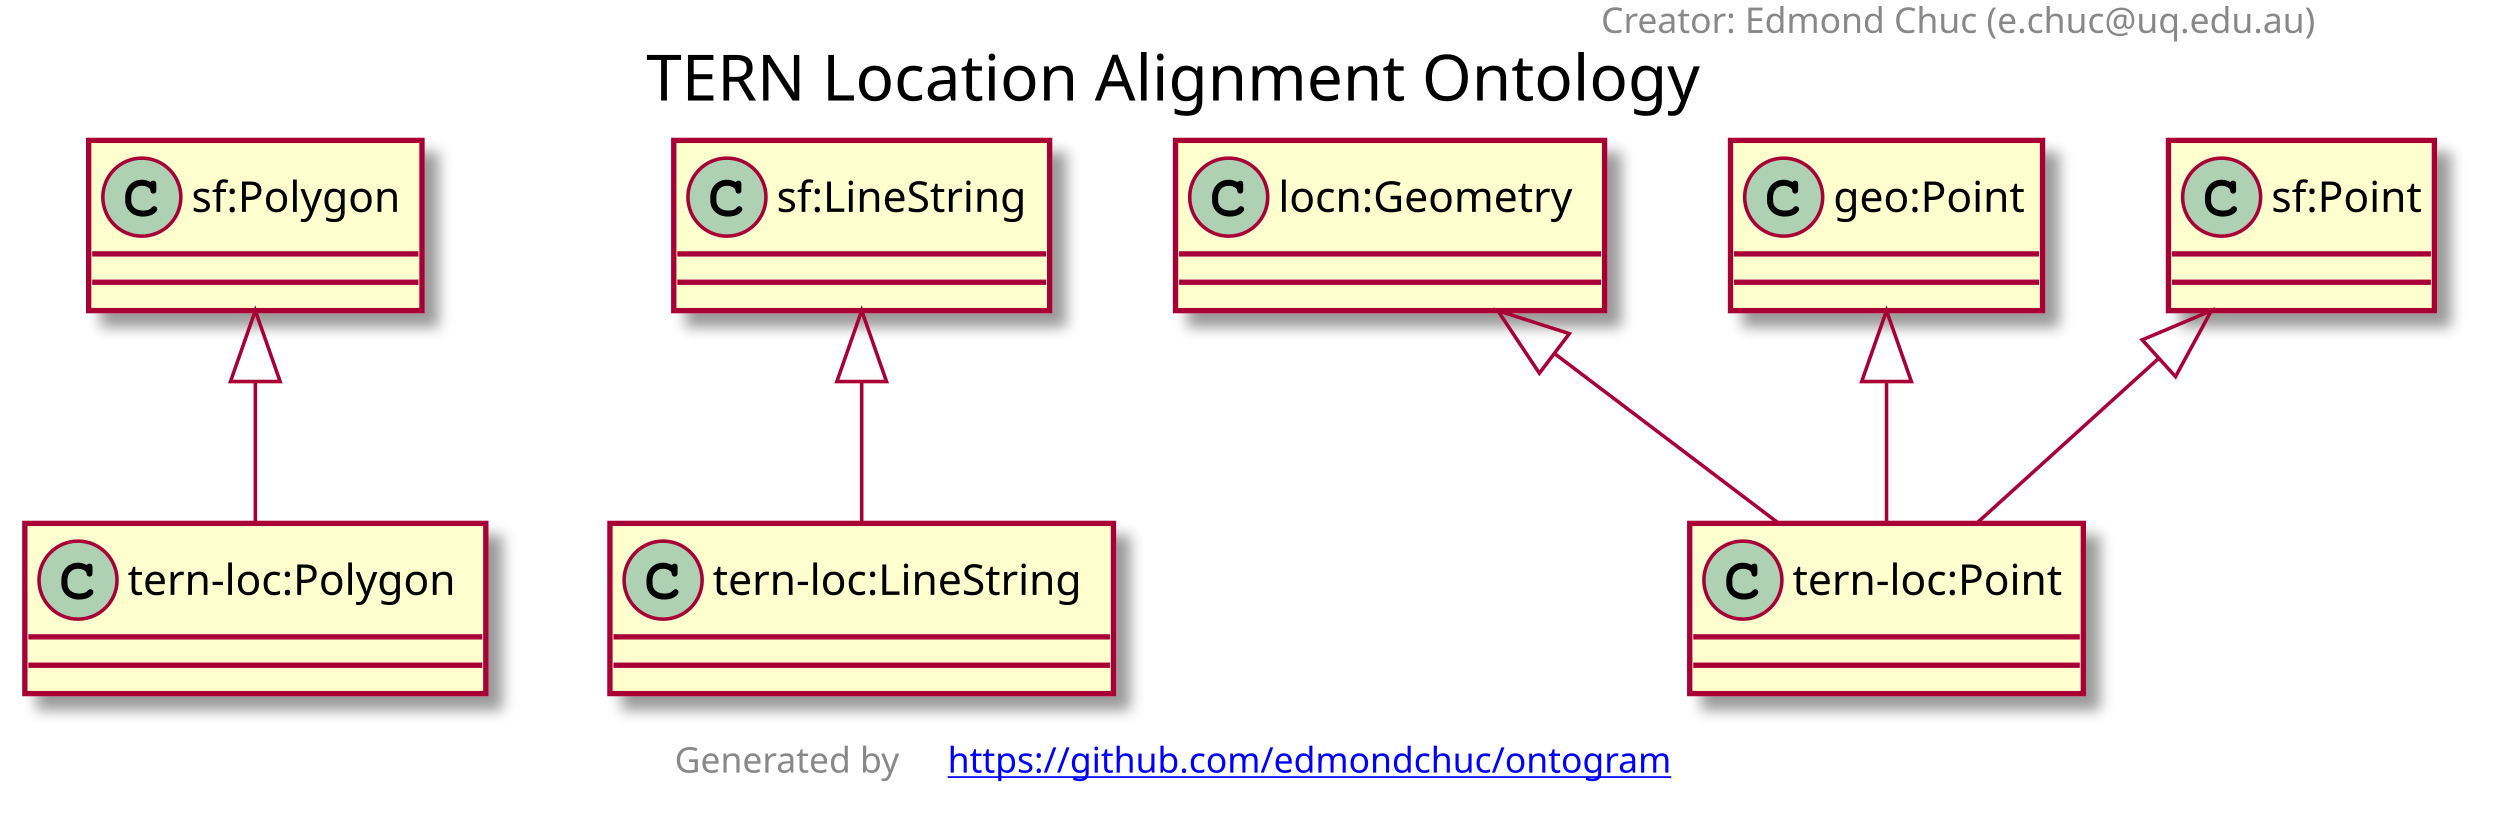
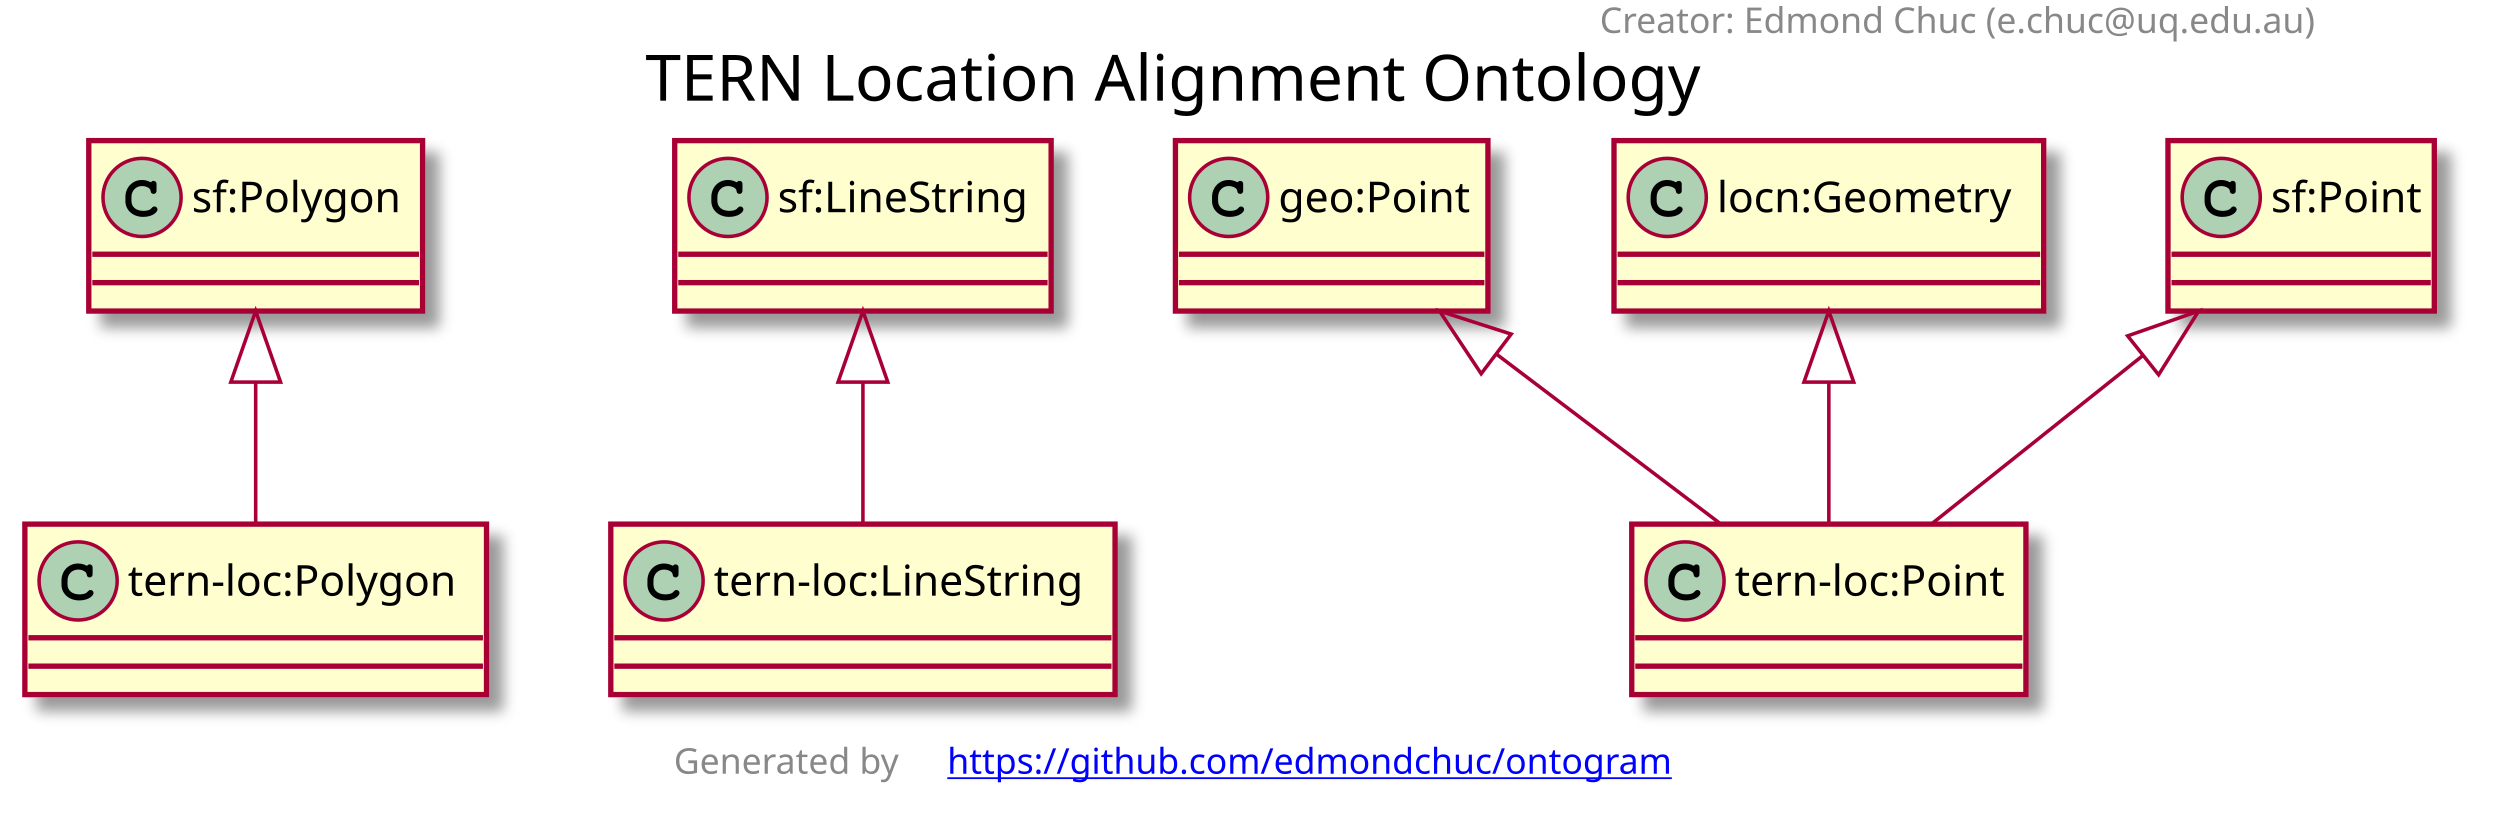
- <svg xmlns="http://www.w3.org/2000/svg" xmlns:xlink="http://www.w3.org/1999/xlink" contentScriptType="application/ecmascript" contentStyleType="text/css" height="231px" preserveAspectRatio="none" style="width:705px;height:231px;" version="1.1" viewBox="0 0 705 231" width="705px" zoomAndPan="magnify">
+ <svg xmlns="http://www.w3.org/2000/svg" xmlns:xlink="http://www.w3.org/1999/xlink" contentScriptType="application/ecmascript" contentStyleType="text/css" height="231px" preserveAspectRatio="none" style="width:704px;height:231px;" version="1.1" viewBox="0 0 704 231" width="704px" zoomAndPan="magnify">
  <defs>
-     <filter height="300%" id="f1jbiljwra2b66" width="300%" x="-1" y="-1">
+     <filter height="300%" id="f1o3k65fky9sjk" width="300%" x="-1" y="-1">
      <feGaussianBlur result="blurOut" stdDeviation="2.0" />
      <feColorMatrix in="blurOut" result="blurOut2" type="matrix" values="0 0 0 0 0 0 0 0 0 0 0 0 0 0 0 0 0 0 .4 0" />
      <feOffset dx="4.0" dy="4.0" in="blurOut2" result="blurOut3" />
      <feBlend in="SourceGraphic" in2="blurOut3" mode="normal" />
    </filter>
  </defs>
  <g>
-     <text fill="#888888" font-family="sans-serif" font-size="10" lengthAdjust="spacingAndGlyphs" textLength="236" x="451.5" y="9.282">Creator: Edmond Chuc (e.chuc@uq.edu.au)</text>
-     <text fill="#000000" font-family="sans-serif" font-size="18" lengthAdjust="spacingAndGlyphs" textLength="323" x="182.25" y="28.349">TERN Location Alignment Ontology</text>
-     <rect fill="#FEFECE" filter="url(#f1jbiljwra2b66)" height="48" id="sf:Polygon" style="stroke: #A80036; stroke-width: 1.5;" width="94" x="25" y="39.594" />
+     <text fill="#888888" font-family="sans-serif" font-size="10" lengthAdjust="spacingAndGlyphs" textLength="236" x="450.5" y="9.282">Creator: Edmond Chuc (e.chuc@uq.edu.au)</text>
+     <text fill="#000000" font-family="sans-serif" font-size="18" lengthAdjust="spacingAndGlyphs" textLength="323" x="181.75" y="28.349">TERN Location Alignment Ontology</text>
+     <rect fill="#FEFECE" filter="url(#f1o3k65fky9sjk)" height="48" id="sf:Polygon" style="stroke: #A80036; stroke-width: 1.5;" width="94" x="25" y="39.594" />
    <ellipse cx="40" cy="55.594" fill="#ADD1B2" rx="11" ry="11" style="stroke: #A80036; stroke-width: 1.0;" />
    <path d="M42.344,51.266 C41.406,50.828 40.812,50.688 39.938,50.688 C37.312,50.688 35.312,52.766 35.312,55.484 L35.312,56.609 C35.312,59.188 37.422,61.078 40.312,61.078 C41.531,61.078 42.688,60.781 43.438,60.234 C44.016,59.828 44.344,59.375 44.344,58.984 C44.344,58.531 43.953,58.141 43.484,58.141 C43.266,58.141 43.062,58.219 42.875,58.406 C42.422,58.891 42.422,58.891 42.234,58.984 C41.812,59.25 41.125,59.375 40.359,59.375 C38.312,59.375 37.016,58.281 37.016,56.578 L37.016,55.484 C37.016,53.703 38.266,52.391 40,52.391 C40.578,52.391 41.188,52.547 41.656,52.797 C42.141,53.078 42.312,53.297 42.406,53.703 C42.469,54.109 42.5,54.234 42.641,54.359 C42.781,54.5 43.016,54.609 43.234,54.609 C43.5,54.609 43.766,54.469 43.938,54.25 C44.047,54.094 44.078,53.906 44.078,53.484 L44.078,52.062 C44.078,51.625 44.062,51.5 43.969,51.344 C43.812,51.078 43.531,50.938 43.234,50.938 C42.938,50.938 42.734,51.031 42.516,51.344 L42.344,51.266 Z " />
    <text fill="#000000" font-family="sans-serif" font-size="12" lengthAdjust="spacingAndGlyphs" textLength="62" x="54" y="59.748">sf:Polygon</text>
    <line style="stroke: #A80036; stroke-width: 1.5;" x1="26" x2="118" y1="71.594" y2="71.594" />
    <line style="stroke: #A80036; stroke-width: 1.5;" x1="26" x2="118" y1="79.594" y2="79.594" />
    <a href="https://w3id.org/tern/ontologies/loc/Polygon" target="_top" title="https://w3id.org/tern/ontologies/loc/Polygon" xlink:actuate="onRequest" xlink:href="https://w3id.org/tern/ontologies/loc/Polygon" xlink:show="new" xlink:title="https://w3id.org/tern/ontologies/loc/Polygon" xlink:type="simple">
-       <rect codeLine="7" fill="#FEFECE" filter="url(#f1jbiljwra2b66)" height="48" id="tern-loc:Polygon" style="stroke: #A80036; stroke-width: 1.5;" width="130" x="7" y="147.594" />
+       <rect codeLine="7" fill="#FEFECE" filter="url(#f1o3k65fky9sjk)" height="48" id="tern-loc:Polygon" style="stroke: #A80036; stroke-width: 1.5;" width="130" x="7" y="147.594" />
      <ellipse cx="22" cy="163.594" fill="#ADD1B2" rx="11" ry="11" style="stroke: #A80036; stroke-width: 1.0;" />
      <path d="M24.344,159.266 C23.406,158.828 22.812,158.688 21.938,158.688 C19.312,158.688 17.312,160.766 17.312,163.484 L17.312,164.609 C17.312,167.188 19.422,169.078 22.312,169.078 C23.531,169.078 24.688,168.781 25.438,168.234 C26.016,167.828 26.344,167.375 26.344,166.984 C26.344,166.531 25.953,166.141 25.484,166.141 C25.266,166.141 25.062,166.219 24.875,166.406 C24.422,166.891 24.422,166.891 24.234,166.984 C23.812,167.25 23.125,167.375 22.359,167.375 C20.312,167.375 19.016,166.281 19.016,164.578 L19.016,163.484 C19.016,161.703 20.266,160.391 22,160.391 C22.578,160.391 23.188,160.547 23.656,160.797 C24.141,161.078 24.312,161.297 24.406,161.703 C24.469,162.109 24.5,162.234 24.641,162.359 C24.781,162.5 25.016,162.609 25.234,162.609 C25.5,162.609 25.766,162.469 25.938,162.25 C26.047,162.094 26.078,161.906 26.078,161.484 L26.078,160.062 C26.078,159.625 26.062,159.5 25.969,159.344 C25.812,159.078 25.531,158.938 25.234,158.938 C24.938,158.938 24.734,159.031 24.516,159.344 L24.344,159.266 Z " />
      <text fill="#000000" font-family="sans-serif" font-size="12" lengthAdjust="spacingAndGlyphs" textLength="98" x="36" y="167.748">tern-loc:Polygon</text>
      <line style="stroke: #A80036; stroke-width: 1.5;" x1="8" x2="136" y1="179.594" y2="179.594" />
      <line style="stroke: #A80036; stroke-width: 1.5;" x1="8" x2="136" y1="187.594" y2="187.594" />
    </a>
-     <rect fill="#FEFECE" filter="url(#f1jbiljwra2b66)" height="48" id="sf:LineString" style="stroke: #A80036; stroke-width: 1.5;" width="106" x="190" y="39.594" />
+     <rect fill="#FEFECE" filter="url(#f1o3k65fky9sjk)" height="48" id="sf:LineString" style="stroke: #A80036; stroke-width: 1.5;" width="106" x="190" y="39.594" />
    <ellipse cx="205" cy="55.594" fill="#ADD1B2" rx="11" ry="11" style="stroke: #A80036; stroke-width: 1.0;" />
    <path d="M207.344,51.266 C206.406,50.828 205.812,50.688 204.938,50.688 C202.312,50.688 200.312,52.766 200.312,55.484 L200.312,56.609 C200.312,59.188 202.422,61.078 205.312,61.078 C206.531,61.078 207.688,60.781 208.438,60.234 C209.016,59.828 209.344,59.375 209.344,58.984 C209.344,58.531 208.953,58.141 208.484,58.141 C208.266,58.141 208.062,58.219 207.875,58.406 C207.422,58.891 207.422,58.891 207.234,58.984 C206.812,59.25 206.125,59.375 205.359,59.375 C203.312,59.375 202.016,58.281 202.016,56.578 L202.016,55.484 C202.016,53.703 203.266,52.391 205,52.391 C205.578,52.391 206.188,52.547 206.656,52.797 C207.141,53.078 207.312,53.297 207.406,53.703 C207.469,54.109 207.5,54.234 207.641,54.359 C207.781,54.5 208.016,54.609 208.234,54.609 C208.5,54.609 208.766,54.469 208.938,54.25 C209.047,54.094 209.078,53.906 209.078,53.484 L209.078,52.062 C209.078,51.625 209.062,51.5 208.969,51.344 C208.812,51.078 208.531,50.938 208.234,50.938 C207.938,50.938 207.734,51.031 207.516,51.344 L207.344,51.266 Z " />
    <text fill="#000000" font-family="sans-serif" font-size="12" lengthAdjust="spacingAndGlyphs" textLength="74" x="219" y="59.748">sf:LineString</text>
    <line style="stroke: #A80036; stroke-width: 1.5;" x1="191" x2="295" y1="71.594" y2="71.594" />
    <line style="stroke: #A80036; stroke-width: 1.5;" x1="191" x2="295" y1="79.594" y2="79.594" />
    <a href="https://w3id.org/tern/ontologies/loc/LineString" target="_top" title="https://w3id.org/tern/ontologies/loc/LineString" xlink:actuate="onRequest" xlink:href="https://w3id.org/tern/ontologies/loc/LineString" xlink:show="new" xlink:title="https://w3id.org/tern/ontologies/loc/LineString" xlink:type="simple">
-       <rect codeLine="9" fill="#FEFECE" filter="url(#f1jbiljwra2b66)" height="48" id="tern-loc:LineString" style="stroke: #A80036; stroke-width: 1.5;" width="142" x="172" y="147.594" />
+       <rect codeLine="9" fill="#FEFECE" filter="url(#f1o3k65fky9sjk)" height="48" id="tern-loc:LineString" style="stroke: #A80036; stroke-width: 1.5;" width="142" x="172" y="147.594" />
      <ellipse cx="187" cy="163.594" fill="#ADD1B2" rx="11" ry="11" style="stroke: #A80036; stroke-width: 1.0;" />
      <path d="M189.344,159.266 C188.406,158.828 187.812,158.688 186.938,158.688 C184.312,158.688 182.312,160.766 182.312,163.484 L182.312,164.609 C182.312,167.188 184.422,169.078 187.312,169.078 C188.531,169.078 189.688,168.781 190.438,168.234 C191.016,167.828 191.344,167.375 191.344,166.984 C191.344,166.531 190.953,166.141 190.484,166.141 C190.266,166.141 190.062,166.219 189.875,166.406 C189.422,166.891 189.422,166.891 189.234,166.984 C188.812,167.25 188.125,167.375 187.359,167.375 C185.312,167.375 184.016,166.281 184.016,164.578 L184.016,163.484 C184.016,161.703 185.266,160.391 187,160.391 C187.578,160.391 188.188,160.547 188.656,160.797 C189.141,161.078 189.312,161.297 189.406,161.703 C189.469,162.109 189.5,162.234 189.641,162.359 C189.781,162.5 190.016,162.609 190.234,162.609 C190.5,162.609 190.766,162.469 190.938,162.25 C191.047,162.094 191.078,161.906 191.078,161.484 L191.078,160.062 C191.078,159.625 191.062,159.5 190.969,159.344 C190.812,159.078 190.531,158.938 190.234,158.938 C189.938,158.938 189.734,159.031 189.516,159.344 L189.344,159.266 Z " />
      <text fill="#000000" font-family="sans-serif" font-size="12" lengthAdjust="spacingAndGlyphs" textLength="110" x="201" y="167.748">tern-loc:LineString</text>
      <line style="stroke: #A80036; stroke-width: 1.5;" x1="173" x2="313" y1="179.594" y2="179.594" />
      <line style="stroke: #A80036; stroke-width: 1.5;" x1="173" x2="313" y1="187.594" y2="187.594" />
    </a>
-     <rect fill="#FEFECE" filter="url(#f1jbiljwra2b66)" height="48" id="locn:Geometry" style="stroke: #A80036; stroke-width: 1.5;" width="121" x="331.5" y="39.594" />
-     <ellipse cx="346.5" cy="55.594" fill="#ADD1B2" rx="11" ry="11" style="stroke: #A80036; stroke-width: 1.0;" />
-     <path d="M348.844,51.266 C347.906,50.828 347.312,50.688 346.438,50.688 C343.812,50.688 341.812,52.766 341.812,55.484 L341.812,56.609 C341.812,59.188 343.922,61.078 346.812,61.078 C348.031,61.078 349.188,60.781 349.938,60.234 C350.516,59.828 350.844,59.375 350.844,58.984 C350.844,58.531 350.453,58.141 349.984,58.141 C349.766,58.141 349.562,58.219 349.375,58.406 C348.922,58.891 348.922,58.891 348.734,58.984 C348.312,59.25 347.625,59.375 346.859,59.375 C344.812,59.375 343.516,58.281 343.516,56.578 L343.516,55.484 C343.516,53.703 344.766,52.391 346.5,52.391 C347.078,52.391 347.688,52.547 348.156,52.797 C348.641,53.078 348.812,53.297 348.906,53.703 C348.969,54.109 349,54.234 349.141,54.359 C349.281,54.5 349.516,54.609 349.734,54.609 C350,54.609 350.266,54.469 350.438,54.25 C350.547,54.094 350.578,53.906 350.578,53.484 L350.578,52.062 C350.578,51.625 350.562,51.5 350.469,51.344 C350.312,51.078 350.031,50.938 349.734,50.938 C349.438,50.938 349.234,51.031 349.016,51.344 L348.844,51.266 Z " />
-     <text fill="#000000" font-family="sans-serif" font-size="12" lengthAdjust="spacingAndGlyphs" textLength="89" x="360.5" y="59.748">locn:Geometry</text>
-     <line style="stroke: #A80036; stroke-width: 1.5;" x1="332.5" x2="451.5" y1="71.594" y2="71.594" />
-     <line style="stroke: #A80036; stroke-width: 1.5;" x1="332.5" x2="451.5" y1="79.594" y2="79.594" />
+     <rect fill="#FEFECE" filter="url(#f1o3k65fky9sjk)" height="48" id="geo:Point" style="stroke: #A80036; stroke-width: 1.5;" width="88" x="331" y="39.594" />
+     <ellipse cx="346" cy="55.594" fill="#ADD1B2" rx="11" ry="11" style="stroke: #A80036; stroke-width: 1.0;" />
+     <path d="M348.344,51.266 C347.406,50.828 346.812,50.688 345.938,50.688 C343.312,50.688 341.312,52.766 341.312,55.484 L341.312,56.609 C341.312,59.188 343.422,61.078 346.312,61.078 C347.531,61.078 348.688,60.781 349.438,60.234 C350.016,59.828 350.344,59.375 350.344,58.984 C350.344,58.531 349.953,58.141 349.484,58.141 C349.266,58.141 349.062,58.219 348.875,58.406 C348.422,58.891 348.422,58.891 348.234,58.984 C347.812,59.25 347.125,59.375 346.359,59.375 C344.312,59.375 343.016,58.281 343.016,56.578 L343.016,55.484 C343.016,53.703 344.266,52.391 346,52.391 C346.578,52.391 347.188,52.547 347.656,52.797 C348.141,53.078 348.312,53.297 348.406,53.703 C348.469,54.109 348.5,54.234 348.641,54.359 C348.781,54.5 349.016,54.609 349.234,54.609 C349.5,54.609 349.766,54.469 349.938,54.25 C350.047,54.094 350.078,53.906 350.078,53.484 L350.078,52.062 C350.078,51.625 350.062,51.5 349.969,51.344 C349.812,51.078 349.531,50.938 349.234,50.938 C348.938,50.938 348.734,51.031 348.516,51.344 L348.344,51.266 Z " />
+     <text fill="#000000" font-family="sans-serif" font-size="12" lengthAdjust="spacingAndGlyphs" textLength="56" x="360" y="59.748">geo:Point</text>
+     <line style="stroke: #A80036; stroke-width: 1.5;" x1="332" x2="418" y1="71.594" y2="71.594" />
+     <line style="stroke: #A80036; stroke-width: 1.5;" x1="332" x2="418" y1="79.594" y2="79.594" />
    <a href="https://w3id.org/tern/ontologies/loc/Point" target="_top" title="https://w3id.org/tern/ontologies/loc/Point" xlink:actuate="onRequest" xlink:href="https://w3id.org/tern/ontologies/loc/Point" xlink:show="new" xlink:title="https://w3id.org/tern/ontologies/loc/Point" xlink:type="simple">
-       <rect codeLine="11" fill="#FEFECE" filter="url(#f1jbiljwra2b66)" height="48" id="tern-loc:Point" style="stroke: #A80036; stroke-width: 1.5;" width="111" x="476.5" y="147.594" />
-       <ellipse cx="491.5" cy="163.594" fill="#ADD1B2" rx="11" ry="11" style="stroke: #A80036; stroke-width: 1.0;" />
-       <path d="M493.844,159.266 C492.906,158.828 492.312,158.688 491.438,158.688 C488.812,158.688 486.812,160.766 486.812,163.484 L486.812,164.609 C486.812,167.188 488.922,169.078 491.812,169.078 C493.031,169.078 494.188,168.781 494.938,168.234 C495.516,167.828 495.844,167.375 495.844,166.984 C495.844,166.531 495.453,166.141 494.984,166.141 C494.766,166.141 494.562,166.219 494.375,166.406 C493.922,166.891 493.922,166.891 493.734,166.984 C493.312,167.25 492.625,167.375 491.859,167.375 C489.812,167.375 488.516,166.281 488.516,164.578 L488.516,163.484 C488.516,161.703 489.766,160.391 491.5,160.391 C492.078,160.391 492.688,160.547 493.156,160.797 C493.641,161.078 493.812,161.297 493.906,161.703 C493.969,162.109 494,162.234 494.141,162.359 C494.281,162.5 494.516,162.609 494.734,162.609 C495,162.609 495.266,162.469 495.438,162.25 C495.547,162.094 495.578,161.906 495.578,161.484 L495.578,160.062 C495.578,159.625 495.562,159.5 495.469,159.344 C495.312,159.078 495.031,158.938 494.734,158.938 C494.438,158.938 494.234,159.031 494.016,159.344 L493.844,159.266 Z " />
-       <text fill="#000000" font-family="sans-serif" font-size="12" lengthAdjust="spacingAndGlyphs" textLength="79" x="505.5" y="167.748">tern-loc:Point</text>
-       <line style="stroke: #A80036; stroke-width: 1.5;" x1="477.5" x2="586.5" y1="179.594" y2="179.594" />
-       <line style="stroke: #A80036; stroke-width: 1.5;" x1="477.5" x2="586.5" y1="187.594" y2="187.594" />
+       <rect codeLine="11" fill="#FEFECE" filter="url(#f1o3k65fky9sjk)" height="48" id="tern-loc:Point" style="stroke: #A80036; stroke-width: 1.5;" width="111" x="459.5" y="147.594" />
+       <ellipse cx="474.5" cy="163.594" fill="#ADD1B2" rx="11" ry="11" style="stroke: #A80036; stroke-width: 1.0;" />
+       <path d="M476.844,159.266 C475.906,158.828 475.312,158.688 474.438,158.688 C471.812,158.688 469.812,160.766 469.812,163.484 L469.812,164.609 C469.812,167.188 471.922,169.078 474.812,169.078 C476.031,169.078 477.188,168.781 477.938,168.234 C478.516,167.828 478.844,167.375 478.844,166.984 C478.844,166.531 478.453,166.141 477.984,166.141 C477.766,166.141 477.562,166.219 477.375,166.406 C476.922,166.891 476.922,166.891 476.734,166.984 C476.312,167.25 475.625,167.375 474.859,167.375 C472.812,167.375 471.516,166.281 471.516,164.578 L471.516,163.484 C471.516,161.703 472.766,160.391 474.5,160.391 C475.078,160.391 475.688,160.547 476.156,160.797 C476.641,161.078 476.812,161.297 476.906,161.703 C476.969,162.109 477,162.234 477.141,162.359 C477.281,162.5 477.516,162.609 477.734,162.609 C478,162.609 478.266,162.469 478.438,162.25 C478.547,162.094 478.578,161.906 478.578,161.484 L478.578,160.062 C478.578,159.625 478.562,159.5 478.469,159.344 C478.312,159.078 478.031,158.938 477.734,158.938 C477.438,158.938 477.234,159.031 477.016,159.344 L476.844,159.266 Z " />
+       <text fill="#000000" font-family="sans-serif" font-size="12" lengthAdjust="spacingAndGlyphs" textLength="79" x="488.5" y="167.748">tern-loc:Point</text>
+       <line style="stroke: #A80036; stroke-width: 1.5;" x1="460.5" x2="569.5" y1="179.594" y2="179.594" />
+       <line style="stroke: #A80036; stroke-width: 1.5;" x1="460.5" x2="569.5" y1="187.594" y2="187.594" />
    </a>
-     <rect fill="#FEFECE" filter="url(#f1jbiljwra2b66)" height="48" id="geo:Point" style="stroke: #A80036; stroke-width: 1.5;" width="88" x="488" y="39.594" />
-     <ellipse cx="503" cy="55.594" fill="#ADD1B2" rx="11" ry="11" style="stroke: #A80036; stroke-width: 1.0;" />
-     <path d="M505.344,51.266 C504.406,50.828 503.812,50.688 502.938,50.688 C500.312,50.688 498.312,52.766 498.312,55.484 L498.312,56.609 C498.312,59.188 500.422,61.078 503.312,61.078 C504.531,61.078 505.688,60.781 506.438,60.234 C507.016,59.828 507.344,59.375 507.344,58.984 C507.344,58.531 506.953,58.141 506.484,58.141 C506.266,58.141 506.062,58.219 505.875,58.406 C505.422,58.891 505.422,58.891 505.234,58.984 C504.812,59.25 504.125,59.375 503.359,59.375 C501.312,59.375 500.016,58.281 500.016,56.578 L500.016,55.484 C500.016,53.703 501.266,52.391 503,52.391 C503.578,52.391 504.188,52.547 504.656,52.797 C505.141,53.078 505.312,53.297 505.406,53.703 C505.469,54.109 505.5,54.234 505.641,54.359 C505.781,54.5 506.016,54.609 506.234,54.609 C506.5,54.609 506.766,54.469 506.938,54.25 C507.047,54.094 507.078,53.906 507.078,53.484 L507.078,52.062 C507.078,51.625 507.062,51.5 506.969,51.344 C506.812,51.078 506.531,50.938 506.234,50.938 C505.938,50.938 505.734,51.031 505.516,51.344 L505.344,51.266 Z " />
-     <text fill="#000000" font-family="sans-serif" font-size="12" lengthAdjust="spacingAndGlyphs" textLength="56" x="517" y="59.748">geo:Point</text>
-     <line style="stroke: #A80036; stroke-width: 1.5;" x1="489" x2="575" y1="71.594" y2="71.594" />
-     <line style="stroke: #A80036; stroke-width: 1.5;" x1="489" x2="575" y1="79.594" y2="79.594" />
-     <rect fill="#FEFECE" filter="url(#f1jbiljwra2b66)" height="48" id="sf:Point" style="stroke: #A80036; stroke-width: 1.5;" width="75" x="611.5" y="39.594" />
-     <ellipse cx="626.5" cy="55.594" fill="#ADD1B2" rx="11" ry="11" style="stroke: #A80036; stroke-width: 1.0;" />
-     <path d="M628.844,51.266 C627.906,50.828 627.312,50.688 626.438,50.688 C623.812,50.688 621.812,52.766 621.812,55.484 L621.812,56.609 C621.812,59.188 623.922,61.078 626.812,61.078 C628.031,61.078 629.188,60.781 629.938,60.234 C630.516,59.828 630.844,59.375 630.844,58.984 C630.844,58.531 630.453,58.141 629.984,58.141 C629.766,58.141 629.562,58.219 629.375,58.406 C628.922,58.891 628.922,58.891 628.734,58.984 C628.312,59.25 627.625,59.375 626.859,59.375 C624.812,59.375 623.516,58.281 623.516,56.578 L623.516,55.484 C623.516,53.703 624.766,52.391 626.5,52.391 C627.078,52.391 627.688,52.547 628.156,52.797 C628.641,53.078 628.812,53.297 628.906,53.703 C628.969,54.109 629,54.234 629.141,54.359 C629.281,54.5 629.516,54.609 629.734,54.609 C630,54.609 630.266,54.469 630.438,54.25 C630.547,54.094 630.578,53.906 630.578,53.484 L630.578,52.062 C630.578,51.625 630.562,51.5 630.469,51.344 C630.312,51.078 630.031,50.938 629.734,50.938 C629.438,50.938 629.234,51.031 629.016,51.344 L628.844,51.266 Z " />
-     <text fill="#000000" font-family="sans-serif" font-size="12" lengthAdjust="spacingAndGlyphs" textLength="43" x="640.5" y="59.748">sf:Point</text>
-     <line style="stroke: #A80036; stroke-width: 1.5;" x1="612.5" x2="685.5" y1="71.594" y2="71.594" />
-     <line style="stroke: #A80036; stroke-width: 1.5;" x1="612.5" x2="685.5" y1="79.594" y2="79.594" />
+     <rect fill="#FEFECE" filter="url(#f1o3k65fky9sjk)" height="48" id="locn:Geometry" style="stroke: #A80036; stroke-width: 1.5;" width="121" x="454.5" y="39.594" />
+     <ellipse cx="469.5" cy="55.594" fill="#ADD1B2" rx="11" ry="11" style="stroke: #A80036; stroke-width: 1.0;" />
+     <path d="M471.844,51.266 C470.906,50.828 470.312,50.688 469.438,50.688 C466.812,50.688 464.812,52.766 464.812,55.484 L464.812,56.609 C464.812,59.188 466.922,61.078 469.812,61.078 C471.031,61.078 472.188,60.781 472.938,60.234 C473.516,59.828 473.844,59.375 473.844,58.984 C473.844,58.531 473.453,58.141 472.984,58.141 C472.766,58.141 472.562,58.219 472.375,58.406 C471.922,58.891 471.922,58.891 471.734,58.984 C471.312,59.25 470.625,59.375 469.859,59.375 C467.812,59.375 466.516,58.281 466.516,56.578 L466.516,55.484 C466.516,53.703 467.766,52.391 469.5,52.391 C470.078,52.391 470.688,52.547 471.156,52.797 C471.641,53.078 471.812,53.297 471.906,53.703 C471.969,54.109 472,54.234 472.141,54.359 C472.281,54.5 472.516,54.609 472.734,54.609 C473,54.609 473.266,54.469 473.438,54.25 C473.547,54.094 473.578,53.906 473.578,53.484 L473.578,52.062 C473.578,51.625 473.562,51.5 473.469,51.344 C473.312,51.078 473.031,50.938 472.734,50.938 C472.438,50.938 472.234,51.031 472.016,51.344 L471.844,51.266 Z " />
+     <text fill="#000000" font-family="sans-serif" font-size="12" lengthAdjust="spacingAndGlyphs" textLength="89" x="483.5" y="59.748">locn:Geometry</text>
+     <line style="stroke: #A80036; stroke-width: 1.5;" x1="455.5" x2="574.5" y1="71.594" y2="71.594" />
+     <line style="stroke: #A80036; stroke-width: 1.5;" x1="455.5" x2="574.5" y1="79.594" y2="79.594" />
+     <rect fill="#FEFECE" filter="url(#f1o3k65fky9sjk)" height="48" id="sf:Point" style="stroke: #A80036; stroke-width: 1.5;" width="75" x="610.5" y="39.594" />
+     <ellipse cx="625.5" cy="55.594" fill="#ADD1B2" rx="11" ry="11" style="stroke: #A80036; stroke-width: 1.0;" />
+     <path d="M627.844,51.266 C626.906,50.828 626.312,50.688 625.438,50.688 C622.812,50.688 620.812,52.766 620.812,55.484 L620.812,56.609 C620.812,59.188 622.922,61.078 625.812,61.078 C627.031,61.078 628.188,60.781 628.938,60.234 C629.516,59.828 629.844,59.375 629.844,58.984 C629.844,58.531 629.453,58.141 628.984,58.141 C628.766,58.141 628.562,58.219 628.375,58.406 C627.922,58.891 627.922,58.891 627.734,58.984 C627.312,59.25 626.625,59.375 625.859,59.375 C623.812,59.375 622.516,58.281 622.516,56.578 L622.516,55.484 C622.516,53.703 623.766,52.391 625.5,52.391 C626.078,52.391 626.688,52.547 627.156,52.797 C627.641,53.078 627.812,53.297 627.906,53.703 C627.969,54.109 628,54.234 628.141,54.359 C628.281,54.5 628.516,54.609 628.734,54.609 C629,54.609 629.266,54.469 629.438,54.25 C629.547,54.094 629.578,53.906 629.578,53.484 L629.578,52.062 C629.578,51.625 629.562,51.5 629.469,51.344 C629.312,51.078 629.031,50.938 628.734,50.938 C628.438,50.938 628.234,51.031 628.016,51.344 L627.844,51.266 Z " />
+     <text fill="#000000" font-family="sans-serif" font-size="12" lengthAdjust="spacingAndGlyphs" textLength="43" x="639.5" y="59.748">sf:Point</text>
+     <line style="stroke: #A80036; stroke-width: 1.5;" x1="611.5" x2="684.5" y1="71.594" y2="71.594" />
+     <line style="stroke: #A80036; stroke-width: 1.5;" x1="611.5" x2="684.5" y1="79.594" y2="79.594" />
    <path codeLine="2" d="M72,107.617 C72,121.173 72,135.632 72,147.272 " fill="none" id="sf:Polygon&lt;-tern-loc:Polygon" style="stroke: #A80036; stroke-width: 1.0;" />
    <polygon fill="none" points="65,107.594,72,87.594,79,107.594,65,107.594" style="stroke: #A80036; stroke-width: 1.0;" />
    <path codeLine="3" d="M243,107.617 C243,121.173 243,135.632 243,147.272 " fill="none" id="sf:LineString&lt;-tern-loc:LineString" style="stroke: #A80036; stroke-width: 1.0;" />
    <polygon fill="none" points="236,107.594,243,87.594,250,107.594,236,107.594" style="stroke: #A80036; stroke-width: 1.0;" />
-     <path codeLine="4" d="M438.449,99.762 C459.081,115.384 482.804,133.345 501.198,147.272 " fill="none" id="locn:Geometry&lt;-tern-loc:Point" style="stroke: #A80036; stroke-width: 1.0;" />
-     <polygon fill="none" points="434.098,105.248,422.378,87.594,442.549,94.086,434.098,105.248" style="stroke: #A80036; stroke-width: 1.0;" />
-     <path codeLine="5" d="M532,107.617 C532,121.173 532,135.632 532,147.272 " fill="none" id="geo:Point&lt;-tern-loc:Point" style="stroke: #A80036; stroke-width: 1.0;" />
-     <polygon fill="none" points="525,107.594,532,87.594,539,107.594,525,107.594" style="stroke: #A80036; stroke-width: 1.0;" />
-     <path codeLine="6" d="M608.631,101.167 C591.76,116.453 572.655,133.761 557.742,147.272 " fill="none" id="sf:Point&lt;-tern-loc:Point" style="stroke: #A80036; stroke-width: 1.0;" />
-     <polygon fill="none" points="604.091,95.835,623.613,87.594,613.491,106.21,604.091,95.835" style="stroke: #A80036; stroke-width: 1.0;" />
-     <text fill="#888888" font-family="sans-serif" font-size="10" lengthAdjust="spacingAndGlyphs" textLength="74" x="190.25" y="217.876">Generated by</text>
+     <path codeLine="4" d="M421.449,99.762 C442.081,115.384 465.804,133.345 484.198,147.272 " fill="none" id="geo:Point&lt;-tern-loc:Point" style="stroke: #A80036; stroke-width: 1.0;" />
+     <polygon fill="none" points="417.098,105.248,405.378,87.594,425.549,94.086,417.098,105.248" style="stroke: #A80036; stroke-width: 1.0;" />
+     <path codeLine="5" d="M515,107.617 C515,121.173 515,135.632 515,147.272 " fill="none" id="locn:Geometry&lt;-tern-loc:Point" style="stroke: #A80036; stroke-width: 1.0;" />
+     <polygon fill="none" points="508,107.594,515,87.594,522,107.594,508,107.594" style="stroke: #A80036; stroke-width: 1.0;" />
+     <path codeLine="6" d="M603.288,100.229 C583.825,115.741 561.562,133.484 544.262,147.272 " fill="none" id="sf:Point&lt;-tern-loc:Point" style="stroke: #A80036; stroke-width: 1.0;" />
+     <polygon fill="none" points="599.138,94.586,619.141,87.594,607.863,105.534,599.138,94.586" style="stroke: #A80036; stroke-width: 1.0;" />
+     <text fill="#888888" font-family="sans-serif" font-size="10" lengthAdjust="spacingAndGlyphs" textLength="74" x="189.75" y="217.876">Generated by</text>
    <a href="https://github.com/edmondchuc/ontogram" target="_top" title="https://github.com/edmondchuc/ontogram" xlink:actuate="onRequest" xlink:href="https://github.com/edmondchuc/ontogram" xlink:show="new" xlink:title="https://github.com/edmondchuc/ontogram" xlink:type="simple">
-       <text fill="#0000FF" font-family="sans-serif" font-size="10" lengthAdjust="spacingAndGlyphs" text-decoration="underline" textLength="230" x="267.25" y="217.876">https://github.com/edmondchuc/ontogram</text>
+       <text fill="#0000FF" font-family="sans-serif" font-size="10" lengthAdjust="spacingAndGlyphs" text-decoration="underline" textLength="230" x="266.75" y="217.876">https://github.com/edmondchuc/ontogram</text>
    </a>
  </g>
</svg>
